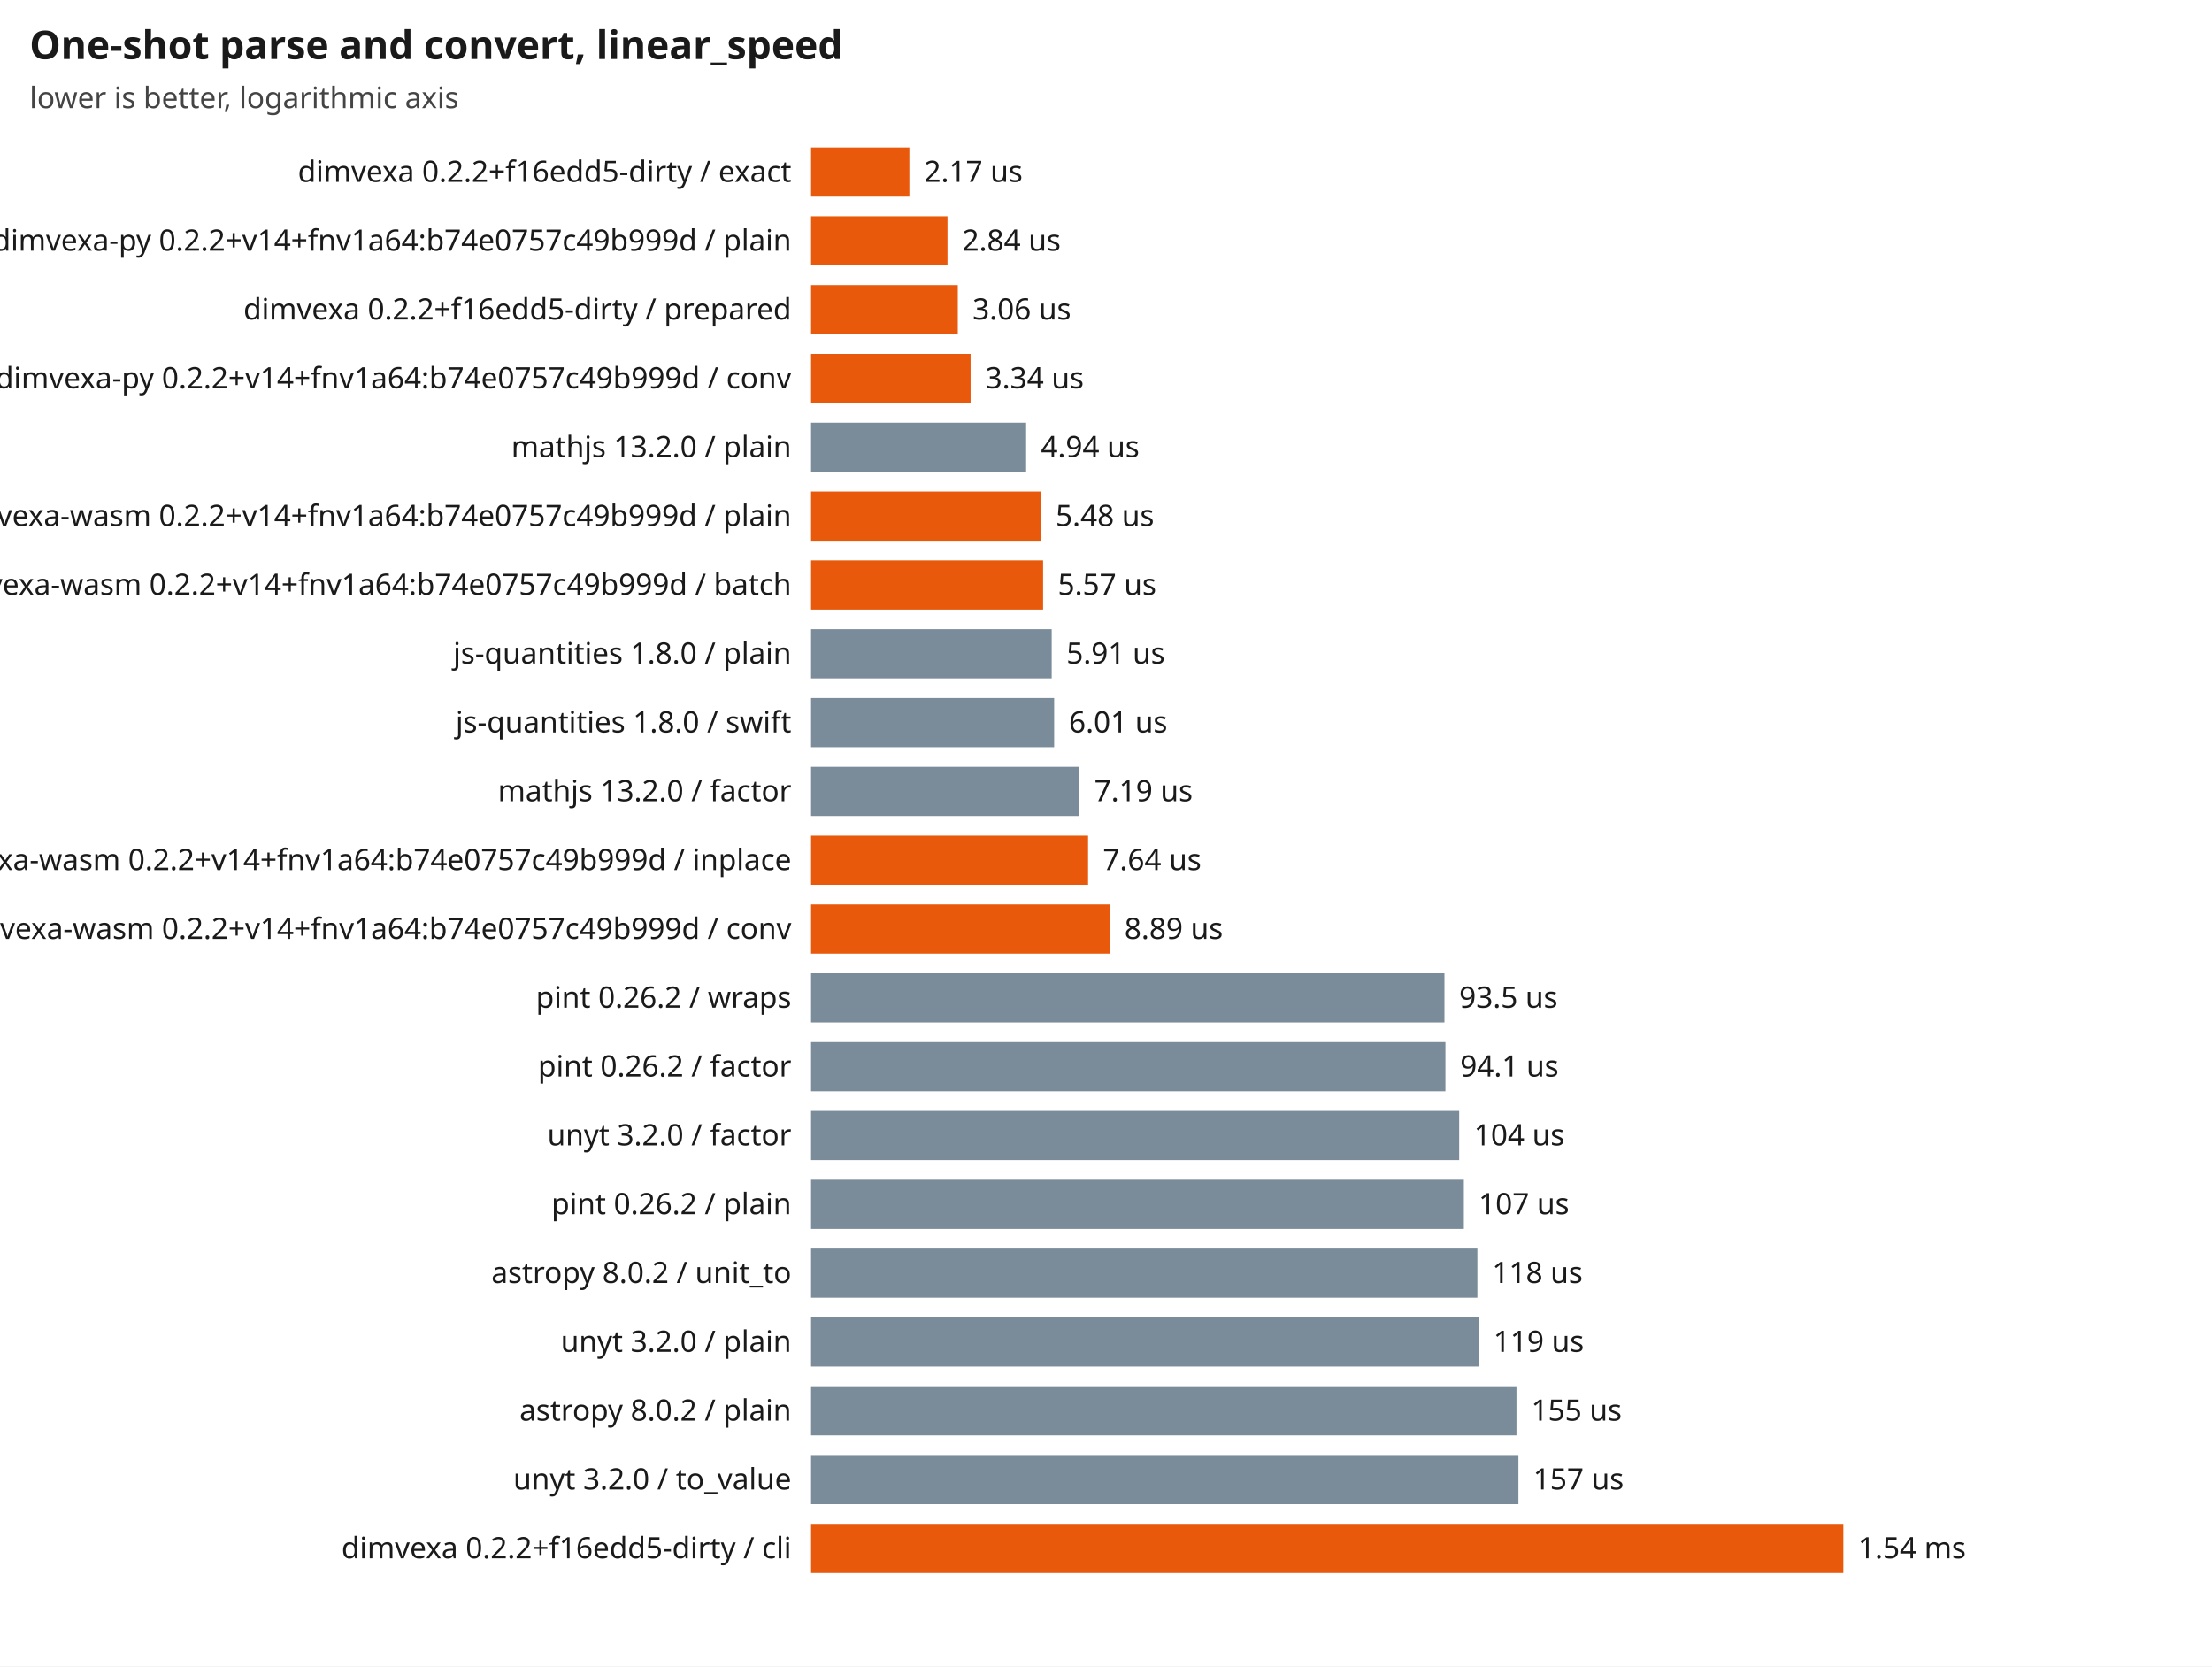
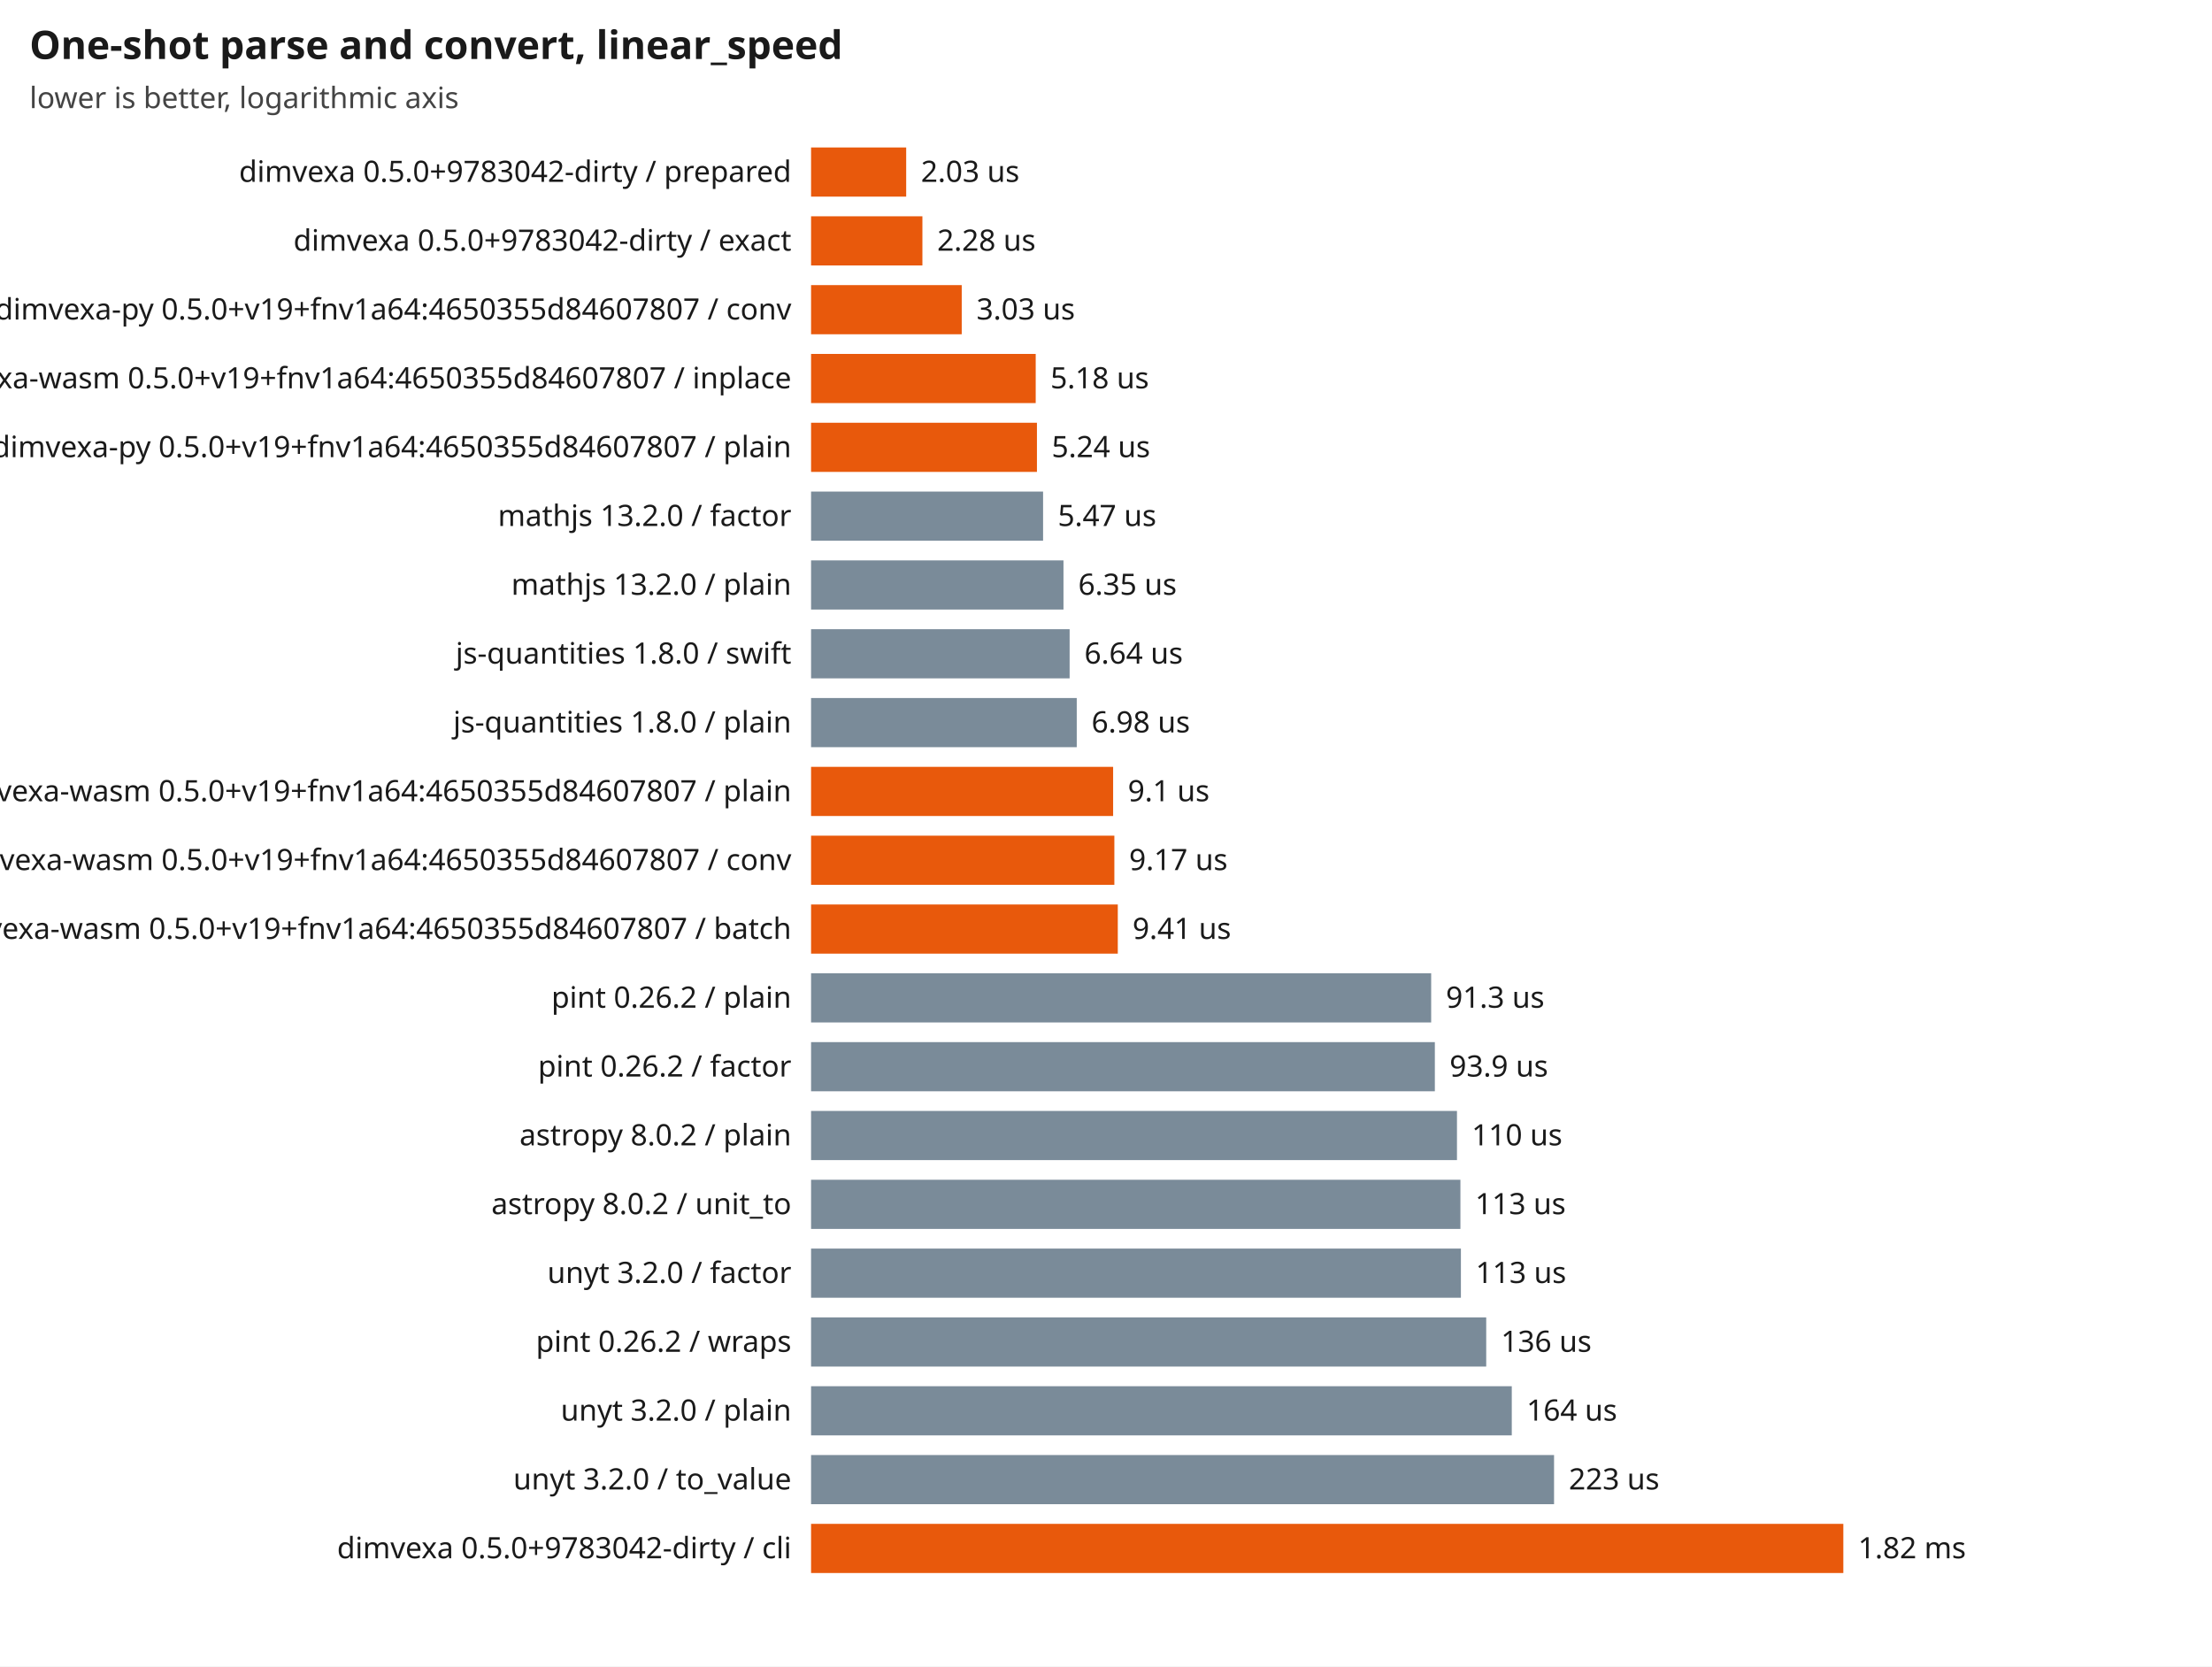
<svg xmlns="http://www.w3.org/2000/svg" width="900" height="678" viewBox="0 0 900 678" role="img" aria-label="One-shot parse and convert, linear_speed">
  <rect width="900" height="678" fill="#ffffff" />
  <text x="12" y="24" font-family="sans-serif" font-size="16" font-weight="bold" fill="#1a1a1a">One-shot parse and convert, linear_speed</text>
  <text x="12" y="44" font-family="sans-serif" font-size="12" fill="#444444">lower is better, logarithmic axis</text>
-   <text x="322" y="74" text-anchor="end" font-family="sans-serif" font-size="12" fill="#1a1a1a">dimvexa 0.2.2+f16edd5-dirty / exact</text>
-   <rect x="330" y="60" width="40.0" height="20" fill="#e8590c" />
-   <text x="376.0" y="74" font-family="sans-serif" font-size="12" fill="#1a1a1a">2.17 us</text>
-   <text x="322" y="102" text-anchor="end" font-family="sans-serif" font-size="12" fill="#1a1a1a">dimvexa-py 0.2.2+v14+fnv1a64:b74e0757c49b999d / plain</text>
-   <rect x="330" y="88" width="55.5" height="20" fill="#e8590c" />
-   <text x="391.5" y="102" font-family="sans-serif" font-size="12" fill="#1a1a1a">2.84 us</text>
-   <text x="322" y="130" text-anchor="end" font-family="sans-serif" font-size="12" fill="#1a1a1a">dimvexa 0.2.2+f16edd5-dirty / prepared</text>
-   <rect x="330" y="116" width="59.7" height="20" fill="#e8590c" />
-   <text x="395.7" y="130" font-family="sans-serif" font-size="12" fill="#1a1a1a">3.06 us</text>
-   <text x="322" y="158" text-anchor="end" font-family="sans-serif" font-size="12" fill="#1a1a1a">dimvexa-py 0.2.2+v14+fnv1a64:b74e0757c49b999d / conv</text>
-   <rect x="330" y="144" width="64.9" height="20" fill="#e8590c" />
-   <text x="400.9" y="158" font-family="sans-serif" font-size="12" fill="#1a1a1a">3.34 us</text>
-   <text x="322" y="186" text-anchor="end" font-family="sans-serif" font-size="12" fill="#1a1a1a">mathjs 13.2.0 / plain</text>
-   <rect x="330" y="172" width="87.5" height="20" fill="#7a8b99" />
-   <text x="423.5" y="186" font-family="sans-serif" font-size="12" fill="#1a1a1a">4.94 us</text>
-   <text x="322" y="214" text-anchor="end" font-family="sans-serif" font-size="12" fill="#1a1a1a">dimvexa-wasm 0.2.2+v14+fnv1a64:b74e0757c49b999d / plain</text>
-   <rect x="330" y="200" width="93.5" height="20" fill="#e8590c" />
-   <text x="429.5" y="214" font-family="sans-serif" font-size="12" fill="#1a1a1a">5.48 us</text>
-   <text x="322" y="242" text-anchor="end" font-family="sans-serif" font-size="12" fill="#1a1a1a">dimvexa-wasm 0.2.2+v14+fnv1a64:b74e0757c49b999d / batch</text>
-   <rect x="330" y="228" width="94.4" height="20" fill="#e8590c" />
-   <text x="430.4" y="242" font-family="sans-serif" font-size="12" fill="#1a1a1a">5.57 us</text>
-   <text x="322" y="270" text-anchor="end" font-family="sans-serif" font-size="12" fill="#1a1a1a">js-quantities 1.8.0 / plain</text>
-   <rect x="330" y="256" width="97.9" height="20" fill="#7a8b99" />
-   <text x="433.9" y="270" font-family="sans-serif" font-size="12" fill="#1a1a1a">5.91 us</text>
-   <text x="322" y="298" text-anchor="end" font-family="sans-serif" font-size="12" fill="#1a1a1a">js-quantities 1.8.0 / swift</text>
-   <rect x="330" y="284" width="98.9" height="20" fill="#7a8b99" />
-   <text x="434.9" y="298" font-family="sans-serif" font-size="12" fill="#1a1a1a">6.01 us</text>
-   <text x="322" y="326" text-anchor="end" font-family="sans-serif" font-size="12" fill="#1a1a1a">mathjs 13.2.0 / factor</text>
-   <rect x="330" y="312" width="109.2" height="20" fill="#7a8b99" />
-   <text x="445.2" y="326" font-family="sans-serif" font-size="12" fill="#1a1a1a">7.19 us</text>
-   <text x="322" y="354" text-anchor="end" font-family="sans-serif" font-size="12" fill="#1a1a1a">dimvexa-wasm 0.2.2+v14+fnv1a64:b74e0757c49b999d / inplace</text>
-   <rect x="330" y="340" width="112.7" height="20" fill="#e8590c" />
-   <text x="448.7" y="354" font-family="sans-serif" font-size="12" fill="#1a1a1a">7.64 us</text>
-   <text x="322" y="382" text-anchor="end" font-family="sans-serif" font-size="12" fill="#1a1a1a">dimvexa-wasm 0.2.2+v14+fnv1a64:b74e0757c49b999d / conv</text>
-   <rect x="330" y="368" width="121.5" height="20" fill="#e8590c" />
-   <text x="457.5" y="382" font-family="sans-serif" font-size="12" fill="#1a1a1a">8.89 us</text>
-   <text x="322" y="410" text-anchor="end" font-family="sans-serif" font-size="12" fill="#1a1a1a">pint 0.26.2 / wraps</text>
-   <rect x="330" y="396" width="257.7" height="20" fill="#7a8b99" />
-   <text x="593.7" y="410" font-family="sans-serif" font-size="12" fill="#1a1a1a">93.5 us</text>
+   <text x="322" y="74" text-anchor="end" font-family="sans-serif" font-size="12" fill="#1a1a1a">dimvexa 0.5.0+9783042-dirty / prepared</text>
+   <rect x="330" y="60" width="38.7" height="20" fill="#e8590c" />
+   <text x="374.7" y="74" font-family="sans-serif" font-size="12" fill="#1a1a1a">2.03 us</text>
+   <text x="322" y="102" text-anchor="end" font-family="sans-serif" font-size="12" fill="#1a1a1a">dimvexa 0.5.0+9783042-dirty / exact</text>
+   <rect x="330" y="88" width="45.3" height="20" fill="#e8590c" />
+   <text x="381.3" y="102" font-family="sans-serif" font-size="12" fill="#1a1a1a">2.28 us</text>
+   <text x="322" y="130" text-anchor="end" font-family="sans-serif" font-size="12" fill="#1a1a1a">dimvexa-py 0.5.0+v19+fnv1a64:4650355d84607807 / conv</text>
+   <rect x="330" y="116" width="61.3" height="20" fill="#e8590c" />
+   <text x="397.3" y="130" font-family="sans-serif" font-size="12" fill="#1a1a1a">3.03 us</text>
+   <text x="322" y="158" text-anchor="end" font-family="sans-serif" font-size="12" fill="#1a1a1a">dimvexa-wasm 0.5.0+v19+fnv1a64:4650355d84607807 / inplace</text>
+   <rect x="330" y="144" width="91.4" height="20" fill="#e8590c" />
+   <text x="427.4" y="158" font-family="sans-serif" font-size="12" fill="#1a1a1a">5.18 us</text>
+   <text x="322" y="186" text-anchor="end" font-family="sans-serif" font-size="12" fill="#1a1a1a">dimvexa-py 0.5.0+v19+fnv1a64:4650355d84607807 / plain</text>
+   <rect x="330" y="172" width="91.9" height="20" fill="#e8590c" />
+   <text x="427.9" y="186" font-family="sans-serif" font-size="12" fill="#1a1a1a">5.24 us</text>
+   <text x="322" y="214" text-anchor="end" font-family="sans-serif" font-size="12" fill="#1a1a1a">mathjs 13.2.0 / factor</text>
+   <rect x="330" y="200" width="94.4" height="20" fill="#7a8b99" />
+   <text x="430.4" y="214" font-family="sans-serif" font-size="12" fill="#1a1a1a">5.47 us</text>
+   <text x="322" y="242" text-anchor="end" font-family="sans-serif" font-size="12" fill="#1a1a1a">mathjs 13.2.0 / plain</text>
+   <rect x="330" y="228" width="102.7" height="20" fill="#7a8b99" />
+   <text x="438.7" y="242" font-family="sans-serif" font-size="12" fill="#1a1a1a">6.35 us</text>
+   <text x="322" y="270" text-anchor="end" font-family="sans-serif" font-size="12" fill="#1a1a1a">js-quantities 1.8.0 / swift</text>
+   <rect x="330" y="256" width="105.2" height="20" fill="#7a8b99" />
+   <text x="441.2" y="270" font-family="sans-serif" font-size="12" fill="#1a1a1a">6.64 us</text>
+   <text x="322" y="298" text-anchor="end" font-family="sans-serif" font-size="12" fill="#1a1a1a">js-quantities 1.8.0 / plain</text>
+   <rect x="330" y="284" width="108.1" height="20" fill="#7a8b99" />
+   <text x="444.1" y="298" font-family="sans-serif" font-size="12" fill="#1a1a1a">6.98 us</text>
+   <text x="322" y="326" text-anchor="end" font-family="sans-serif" font-size="12" fill="#1a1a1a">dimvexa-wasm 0.5.0+v19+fnv1a64:4650355d84607807 / plain</text>
+   <rect x="330" y="312" width="122.9" height="20" fill="#e8590c" />
+   <text x="458.9" y="326" font-family="sans-serif" font-size="12" fill="#1a1a1a">9.1 us</text>
+   <text x="322" y="354" text-anchor="end" font-family="sans-serif" font-size="12" fill="#1a1a1a">dimvexa-wasm 0.5.0+v19+fnv1a64:4650355d84607807 / conv</text>
+   <rect x="330" y="340" width="123.4" height="20" fill="#e8590c" />
+   <text x="459.4" y="354" font-family="sans-serif" font-size="12" fill="#1a1a1a">9.17 us</text>
+   <text x="322" y="382" text-anchor="end" font-family="sans-serif" font-size="12" fill="#1a1a1a">dimvexa-wasm 0.5.0+v19+fnv1a64:4650355d84607807 / batch</text>
+   <rect x="330" y="368" width="124.8" height="20" fill="#e8590c" />
+   <text x="460.8" y="382" font-family="sans-serif" font-size="12" fill="#1a1a1a">9.41 us</text>
+   <text x="322" y="410" text-anchor="end" font-family="sans-serif" font-size="12" fill="#1a1a1a">pint 0.26.2 / plain</text>
+   <rect x="330" y="396" width="252.3" height="20" fill="#7a8b99" />
+   <text x="588.3" y="410" font-family="sans-serif" font-size="12" fill="#1a1a1a">91.3 us</text>
  <text x="322" y="438" text-anchor="end" font-family="sans-serif" font-size="12" fill="#1a1a1a">pint 0.26.2 / factor</text>
-   <rect x="330" y="424" width="258.1" height="20" fill="#7a8b99" />
-   <text x="594.1" y="438" font-family="sans-serif" font-size="12" fill="#1a1a1a">94.1 us</text>
-   <text x="322" y="466" text-anchor="end" font-family="sans-serif" font-size="12" fill="#1a1a1a">unyt 3.2.0 / factor</text>
-   <rect x="330" y="452" width="263.7" height="20" fill="#7a8b99" />
-   <text x="599.7" y="466" font-family="sans-serif" font-size="12" fill="#1a1a1a">104 us</text>
-   <text x="322" y="494" text-anchor="end" font-family="sans-serif" font-size="12" fill="#1a1a1a">pint 0.26.2 / plain</text>
-   <rect x="330" y="480" width="265.6" height="20" fill="#7a8b99" />
-   <text x="601.6" y="494" font-family="sans-serif" font-size="12" fill="#1a1a1a">107 us</text>
-   <text x="322" y="522" text-anchor="end" font-family="sans-serif" font-size="12" fill="#1a1a1a">astropy 8.0.2 / unit_to</text>
-   <rect x="330" y="508" width="271.1" height="20" fill="#7a8b99" />
-   <text x="607.1" y="522" font-family="sans-serif" font-size="12" fill="#1a1a1a">118 us</text>
-   <text x="322" y="550" text-anchor="end" font-family="sans-serif" font-size="12" fill="#1a1a1a">unyt 3.2.0 / plain</text>
-   <rect x="330" y="536" width="271.6" height="20" fill="#7a8b99" />
-   <text x="607.6" y="550" font-family="sans-serif" font-size="12" fill="#1a1a1a">119 us</text>
-   <text x="322" y="578" text-anchor="end" font-family="sans-serif" font-size="12" fill="#1a1a1a">astropy 8.0.2 / plain</text>
-   <rect x="330" y="564" width="287.0" height="20" fill="#7a8b99" />
-   <text x="623.0" y="578" font-family="sans-serif" font-size="12" fill="#1a1a1a">155 us</text>
+   <rect x="330" y="424" width="253.8" height="20" fill="#7a8b99" />
+   <text x="589.8" y="438" font-family="sans-serif" font-size="12" fill="#1a1a1a">93.9 us</text>
+   <text x="322" y="466" text-anchor="end" font-family="sans-serif" font-size="12" fill="#1a1a1a">astropy 8.0.2 / plain</text>
+   <rect x="330" y="452" width="262.8" height="20" fill="#7a8b99" />
+   <text x="598.8" y="466" font-family="sans-serif" font-size="12" fill="#1a1a1a">110 us</text>
+   <text x="322" y="494" text-anchor="end" font-family="sans-serif" font-size="12" fill="#1a1a1a">astropy 8.0.2 / unit_to</text>
+   <rect x="330" y="480" width="264.2" height="20" fill="#7a8b99" />
+   <text x="600.2" y="494" font-family="sans-serif" font-size="12" fill="#1a1a1a">113 us</text>
+   <text x="322" y="522" text-anchor="end" font-family="sans-serif" font-size="12" fill="#1a1a1a">unyt 3.2.0 / factor</text>
+   <rect x="330" y="508" width="264.4" height="20" fill="#7a8b99" />
+   <text x="600.4" y="522" font-family="sans-serif" font-size="12" fill="#1a1a1a">113 us</text>
+   <text x="322" y="550" text-anchor="end" font-family="sans-serif" font-size="12" fill="#1a1a1a">pint 0.26.2 / wraps</text>
+   <rect x="330" y="536" width="274.7" height="20" fill="#7a8b99" />
+   <text x="610.7" y="550" font-family="sans-serif" font-size="12" fill="#1a1a1a">136 us</text>
+   <text x="322" y="578" text-anchor="end" font-family="sans-serif" font-size="12" fill="#1a1a1a">unyt 3.2.0 / plain</text>
+   <rect x="330" y="564" width="285.1" height="20" fill="#7a8b99" />
+   <text x="621.1" y="578" font-family="sans-serif" font-size="12" fill="#1a1a1a">164 us</text>
  <text x="322" y="606" text-anchor="end" font-family="sans-serif" font-size="12" fill="#1a1a1a">unyt 3.2.0 / to_value</text>
-   <rect x="330" y="592" width="287.8" height="20" fill="#7a8b99" />
-   <text x="623.8" y="606" font-family="sans-serif" font-size="12" fill="#1a1a1a">157 us</text>
-   <text x="322" y="634" text-anchor="end" font-family="sans-serif" font-size="12" fill="#1a1a1a">dimvexa 0.2.2+f16edd5-dirty / cli</text>
+   <rect x="330" y="592" width="302.3" height="20" fill="#7a8b99" />
+   <text x="638.3" y="606" font-family="sans-serif" font-size="12" fill="#1a1a1a">223 us</text>
+   <text x="322" y="634" text-anchor="end" font-family="sans-serif" font-size="12" fill="#1a1a1a">dimvexa 0.5.0+9783042-dirty / cli</text>
  <rect x="330" y="620" width="420.0" height="20" fill="#e8590c" />
-   <text x="756.0" y="634" font-family="sans-serif" font-size="12" fill="#1a1a1a">1.54 ms</text>
+   <text x="756.0" y="634" font-family="sans-serif" font-size="12" fill="#1a1a1a">1.82 ms</text>
</svg>
